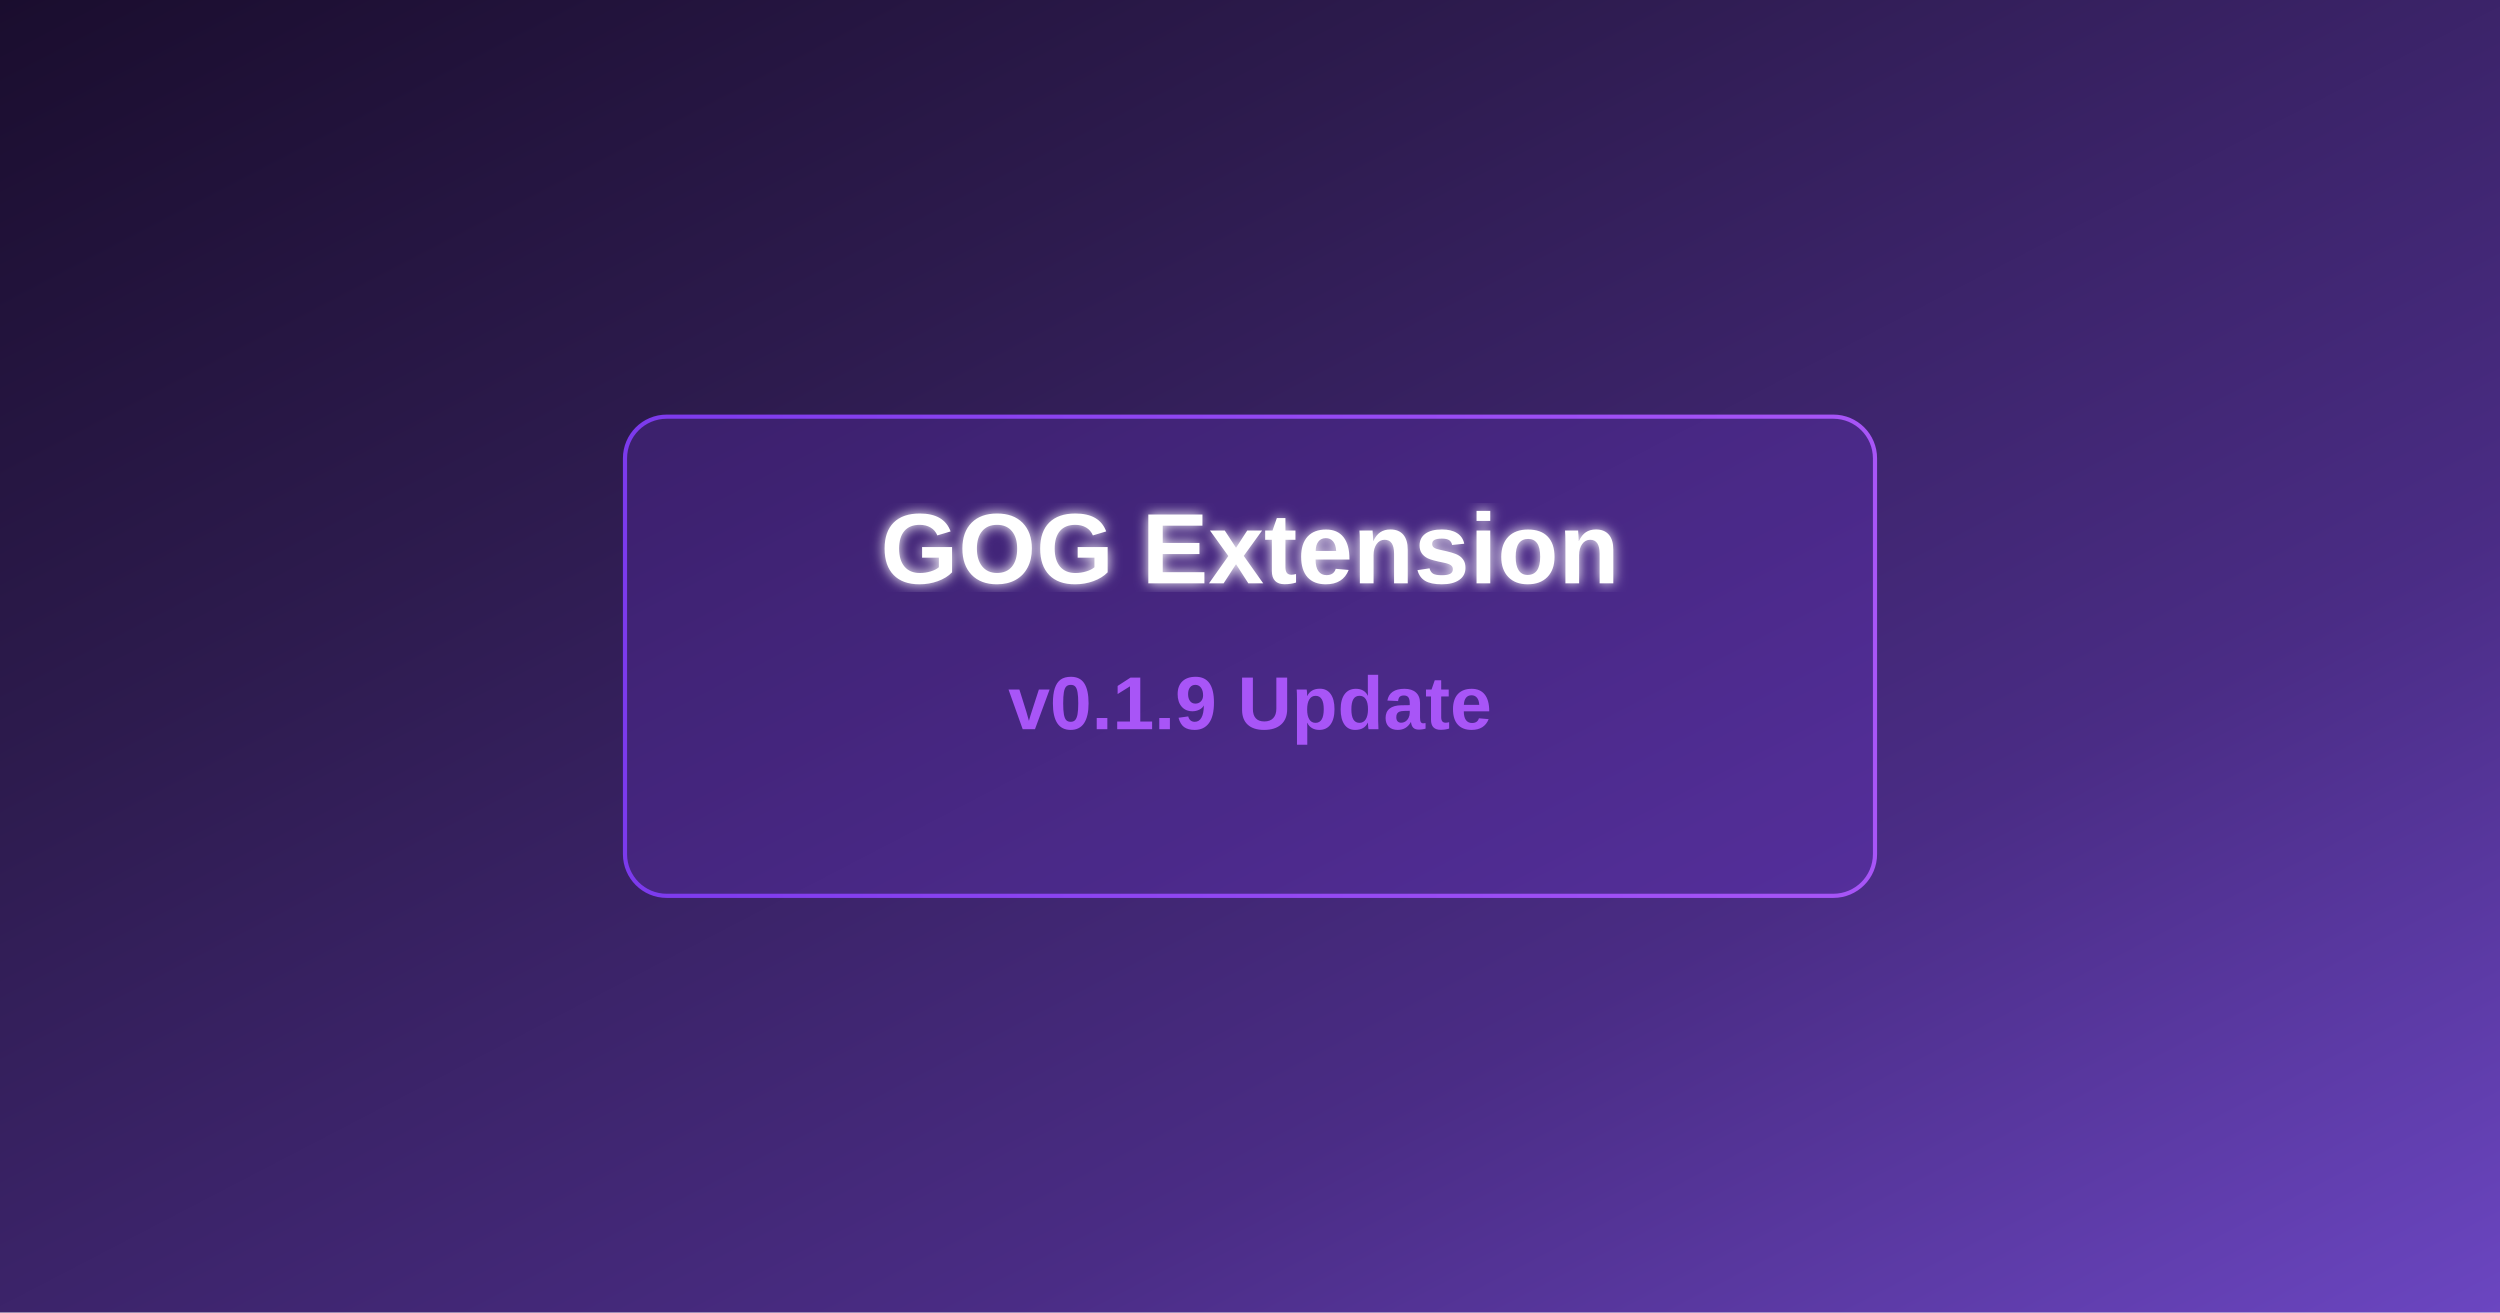
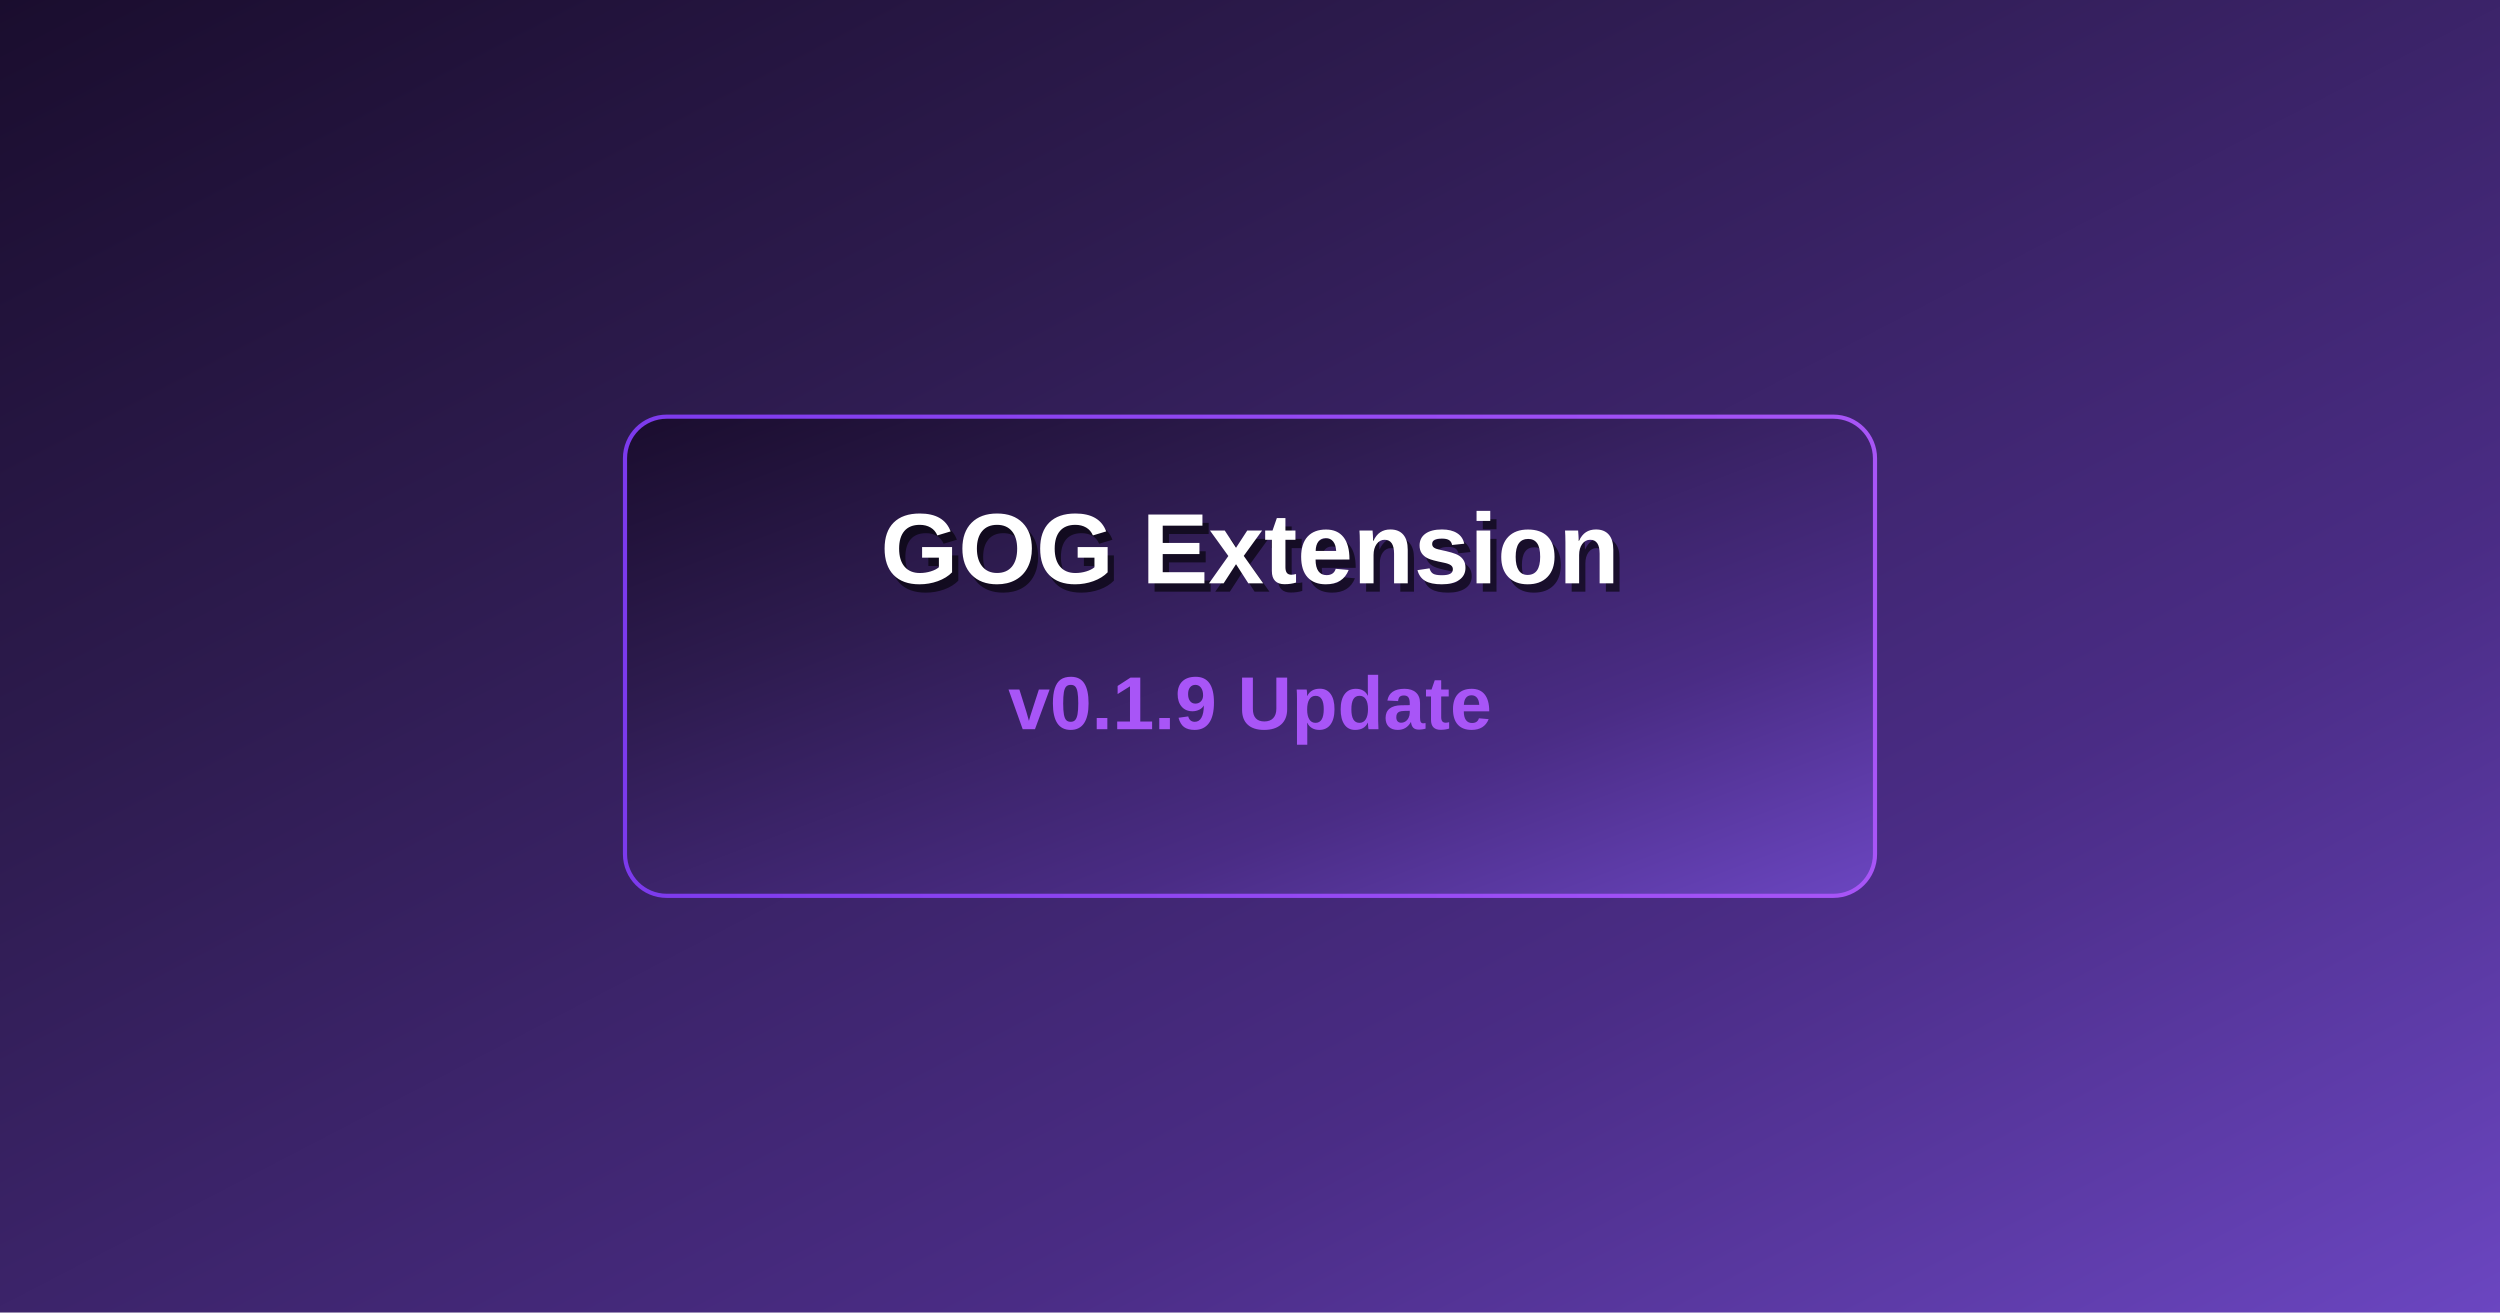
<svg xmlns="http://www.w3.org/2000/svg" width="1200" height="630">
  <defs>
    <linearGradient id="bgGradient" x1="0%" y1="0%" x2="100%" y2="100%">
      <stop offset="0%" style="stop-color:#1a0d2e;stop-opacity:1" />
      <stop offset="30%" style="stop-color:#2d1b4e;stop-opacity:1" />
      <stop offset="70%" style="stop-color:#4a2c85;stop-opacity:1" />
      <stop offset="100%" style="stop-color:#6b46c1;stop-opacity:1" />
    </linearGradient>
    <linearGradient id="accentGradient" x1="0%" y1="0%" x2="100%" y2="0%">
      <stop offset="0%" style="stop-color:#7c3aed;stop-opacity:1" />
      <stop offset="100%" style="stop-color:#a855f7;stop-opacity:1" />
    </linearGradient>
-     <filter id="glow">
-       <feGaussianBlur stdDeviation="3" result="coloredBlur" />
-       <feMerge>
-         <feMergeNode in="coloredBlur" />
-         <feMergeNode in="SourceGraphic" />
-       </feMerge>
+     <filter id="dropShadow">
+       <feDropShadow dx="2" dy="4" stdDeviation="3" flood-color="#000000" flood-opacity="0.8" />
    </filter>
  </defs>
  <rect width="1200" height="630" fill="url(#bgGradient)" />
  <g>
-     <rect x="300" y="200" width="600" height="230" rx="20" ry="20" fill="rgba(124, 58, 237, 0.2)" stroke="url(#accentGradient)" stroke-width="2" />
-     <text x="600" y="280" font-family="Arial, sans-serif" font-size="48" font-weight="bold" text-anchor="middle" fill="#ffffff" filter="url(#glow)">
+     <rect x="300" y="200" width="600" height="230" rx="20" ry="20" fill="url(#bgGradient)" stroke="url(#accentGradient)" stroke-width="2" />
+     <text x="603" y="284" font-family="Arial, sans-serif" font-size="48" font-weight="bold" text-anchor="middle" fill="#000000" opacity="0.6">
+       GOG Extension
+     </text>
+     <text x="600" y="280" font-family="Arial, sans-serif" font-size="48" font-weight="bold" text-anchor="middle" fill="#ffffff">
      GOG Extension
    </text>
    <text x="600" y="350" font-family="Arial, sans-serif" font-size="36" font-weight="bold" text-anchor="middle" fill="#a855f7">
      v0.1.9 Update
    </text>
  </g>
</svg>
